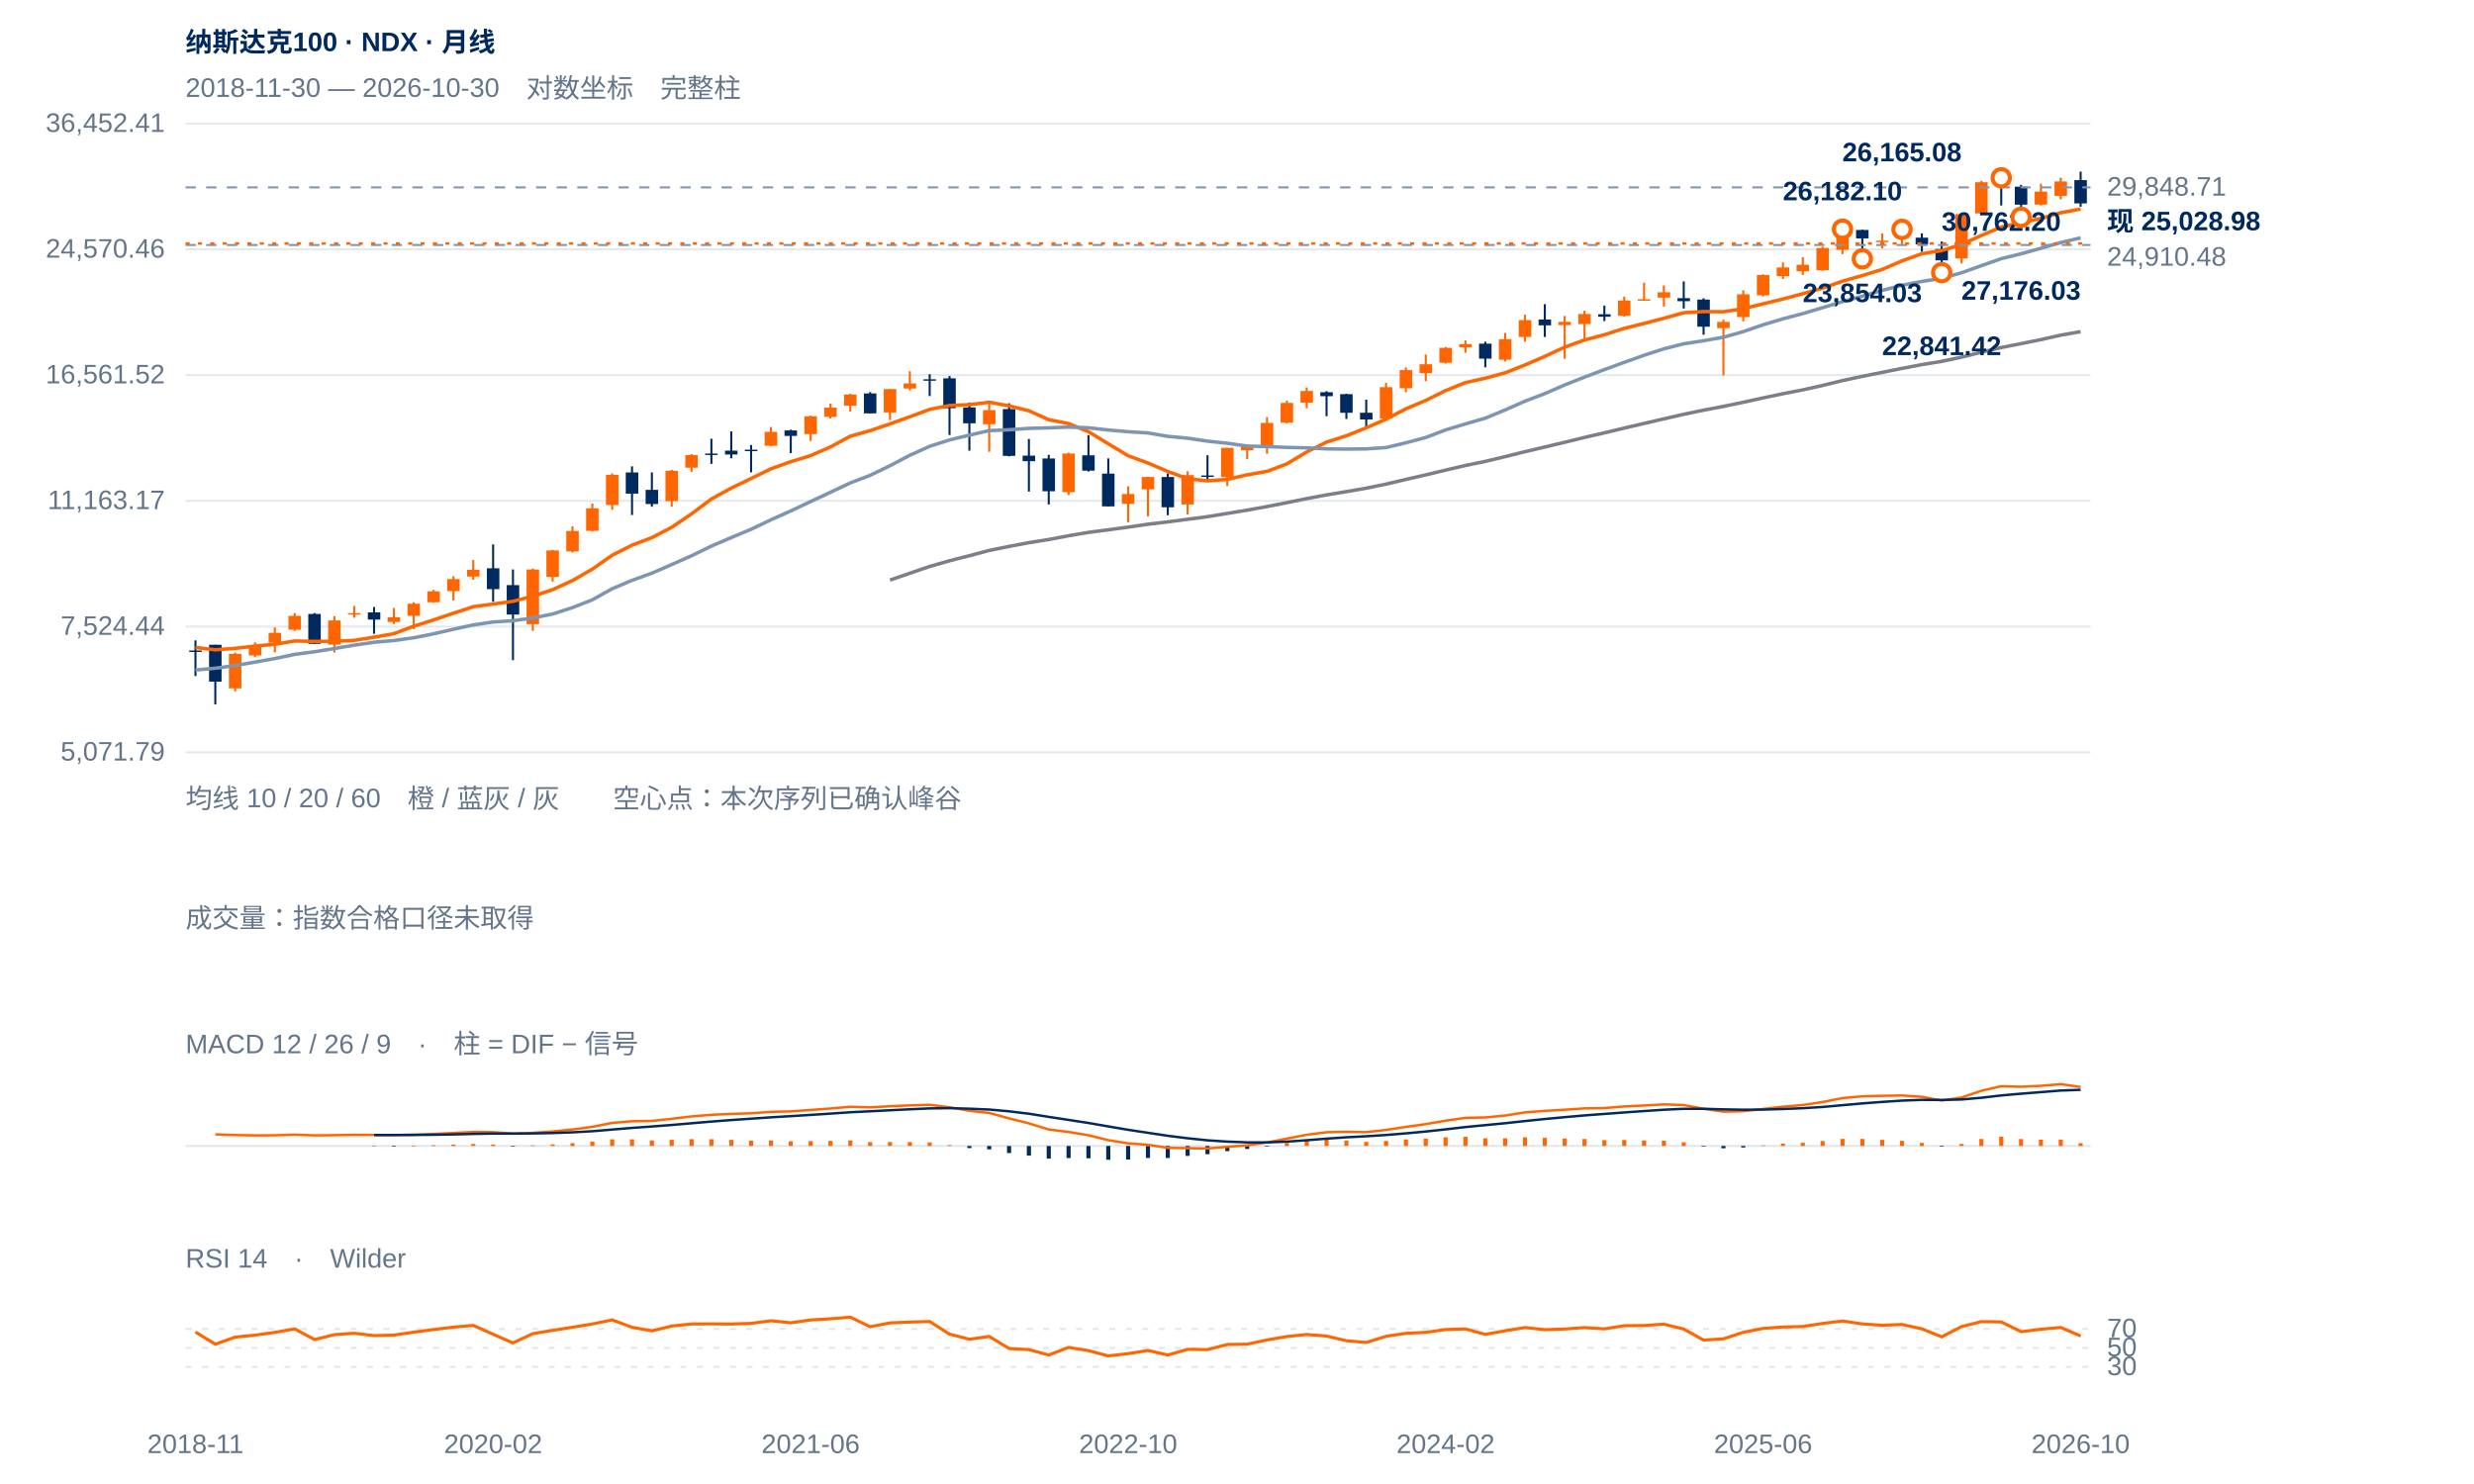
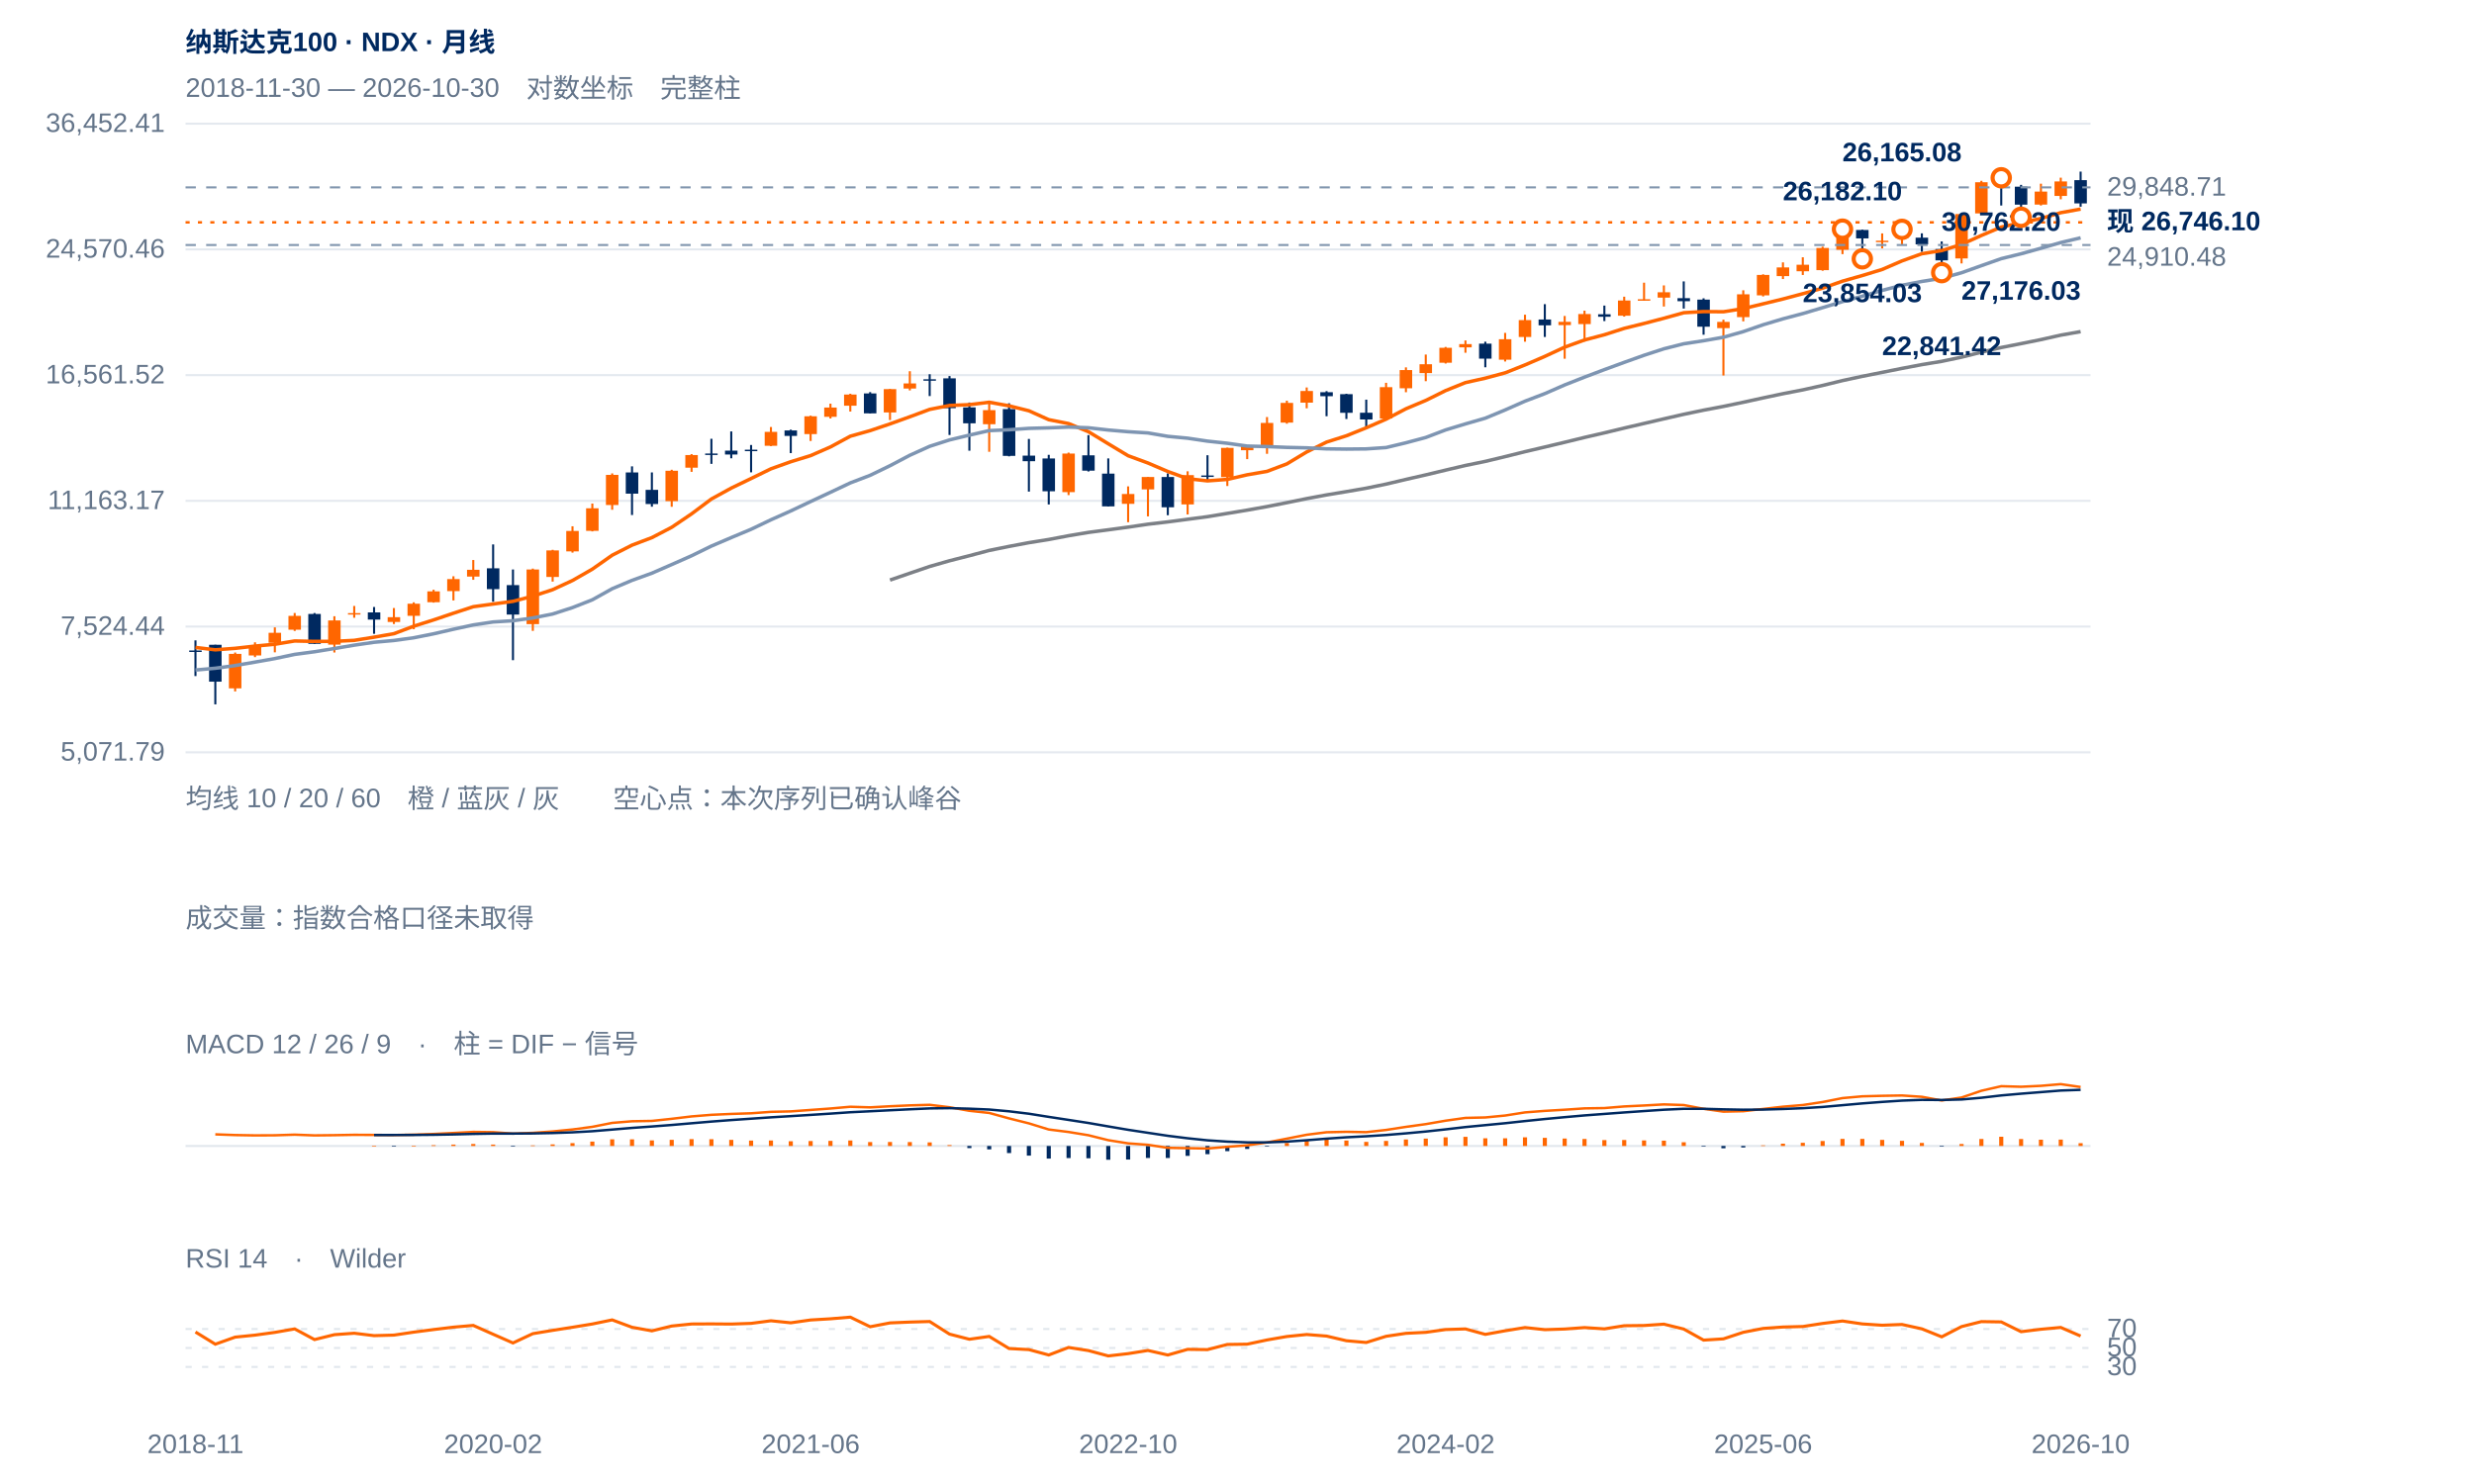
<svg xmlns="http://www.w3.org/2000/svg" viewBox="0 0 1200 720" role="img" aria-label="纳斯达克100 月线 真实价格与结构">
  <style>text{font:13px Microsoft YaHei,Arial,sans-serif;fill:#64758a}.b{font-weight:700;fill:#002960}</style>
  <rect width="100%" height="100%" fill="#fff" />
  <text x="90.00" y="25.00" text-anchor="start" class="b">纳斯达克100 · NDX · 月线</text>
  <text x="90.00" y="47.00" text-anchor="start">2018-11-30 — 2026-10-30　对数坐标　完整柱</text>
  <polyline points="90.00,365.00 1014.00,365.00" fill="none" stroke="#e4e9ef" stroke-width="1" />
  <text x="80.00" y="369.00" text-anchor="end">5,071.79</text>
  <polyline points="90.00,304.00 1014.00,304.00" fill="none" stroke="#e4e9ef" stroke-width="1" />
  <text x="80.00" y="308.00" text-anchor="end">7,524.44</text>
  <polyline points="90.00,243.00 1014.00,243.00" fill="none" stroke="#e4e9ef" stroke-width="1" />
  <text x="80.00" y="247.00" text-anchor="end">11,163.17</text>
  <polyline points="90.00,182.00 1014.00,182.00" fill="none" stroke="#e4e9ef" stroke-width="1" />
  <text x="80.00" y="186.00" text-anchor="end">16,561.52</text>
  <polyline points="90.00,121.00 1014.00,121.00" fill="none" stroke="#e4e9ef" stroke-width="1" />
  <text x="80.00" y="125.00" text-anchor="end">24,570.46</text>
  <polyline points="90.00,60.00 1014.00,60.00" fill="none" stroke="#e4e9ef" stroke-width="1" />
  <text x="80.00" y="64.00" text-anchor="end">36,452.41</text>
  <g>
    <path d="M94.81,310.69V328.01" stroke="#002960" />
    <rect x="91.78" y="315.60" width="6.06" height="0.71" fill="#002960" />
  </g>
  <g>
    <path d="M104.44,312.83V341.74" stroke="#002960" />
    <rect x="101.41" y="312.83" width="6.06" height="17.90" fill="#002960" />
  </g>
  <g>
    <path d="M114.06,316.59V335.46" stroke="#FF6600" />
    <rect x="111.03" y="317.24" width="6.06" height="16.73" fill="#FF6600" />
  </g>
  <g>
    <path d="M123.69,311.64V318.82" stroke="#FF6600" />
    <rect x="120.66" y="313.03" width="6.06" height="4.98" fill="#FF6600" />
  </g>
  <g>
    <path d="M133.31,304.39V316.49" stroke="#FF6600" />
    <rect x="130.28" y="307.02" width="6.06" height="4.83" fill="#FF6600" />
  </g>
  <g>
    <path d="M142.94,297.41V306.11" stroke="#FF6600" />
    <rect x="139.91" y="298.81" width="6.06" height="6.71" fill="#FF6600" />
  </g>
  <g>
    <path d="M152.56,297.43V312.41" stroke="#002960" />
    <rect x="149.53" y="297.88" width="6.06" height="14.49" fill="#002960" />
  </g>
  <g>
    <path d="M162.19,298.98V316.58" stroke="#FF6600" />
    <rect x="159.16" y="301.02" width="6.06" height="11.74" fill="#FF6600" />
  </g>
  <g>
    <path d="M171.81,294.00V299.72" stroke="#FF6600" />
    <rect x="168.78" y="297.47" width="6.06" height="0.70" fill="#FF6600" />
  </g>
  <g>
    <path d="M181.44,294.50V307.50" stroke="#002960" />
    <rect x="178.41" y="297.12" width="6.06" height="3.49" fill="#002960" />
  </g>
  <g>
    <path d="M191.06,295.00V302.76" stroke="#FF6600" />
    <rect x="188.03" y="299.44" width="6.06" height="2.32" fill="#FF6600" />
  </g>
  <g>
    <path d="M200.69,292.23V305.26" stroke="#FF6600" />
    <rect x="197.66" y="292.91" width="6.06" height="5.87" fill="#FF6600" />
  </g>
  <g>
    <path d="M210.31,286.14V292.38" stroke="#FF6600" />
    <rect x="207.28" y="286.91" width="6.06" height="5.27" fill="#FF6600" />
  </g>
  <g>
    <path d="M219.94,279.59V291.32" stroke="#FF6600" />
    <rect x="216.91" y="280.96" width="6.06" height="5.83" fill="#FF6600" />
  </g>
  <g>
    <path d="M229.56,271.70V281.30" stroke="#FF6600" />
    <rect x="226.53" y="276.45" width="6.06" height="3.29" fill="#FF6600" />
  </g>
  <g>
    <path d="M239.19,264.14V291.96" stroke="#002960" />
    <rect x="236.16" y="275.73" width="6.06" height="10.11" fill="#002960" />
  </g>
  <g>
    <path d="M248.81,276.30V320.30" stroke="#002960" />
    <rect x="245.78" y="283.88" width="6.06" height="14.29" fill="#002960" />
  </g>
  <g>
    <path d="M258.44,275.87V306.08" stroke="#FF6600" />
    <rect x="255.41" y="276.30" width="6.06" height="26.51" fill="#FF6600" />
  </g>
  <g>
    <path d="M268.06,266.76V282.17" stroke="#FF6600" />
    <rect x="265.03" y="267.05" width="6.06" height="12.88" fill="#FF6600" />
  </g>
  <g>
    <path d="M277.69,255.34V268.12" stroke="#FF6600" />
    <rect x="274.66" y="257.61" width="6.06" height="9.91" fill="#FF6600" />
  </g>
  <g>
    <path d="M287.31,244.31V257.82" stroke="#FF6600" />
    <rect x="284.28" y="246.61" width="6.06" height="10.95" fill="#FF6600" />
  </g>
  <g>
    <path d="M296.94,229.68V247.33" stroke="#FF6600" />
    <rect x="293.91" y="230.40" width="6.06" height="14.62" fill="#FF6600" />
  </g>
  <g>
    <path d="M306.56,226.26V249.87" stroke="#002960" />
    <rect x="303.53" y="229.22" width="6.06" height="10.29" fill="#002960" />
  </g>
  <g>
    <path d="M316.19,229.21V245.84" stroke="#002960" />
    <rect x="313.16" y="237.67" width="6.06" height="6.87" fill="#002960" />
  </g>
  <g>
    <path d="M325.81,227.92V245.88" stroke="#FF6600" />
    <rect x="322.78" y="228.40" width="6.06" height="14.75" fill="#FF6600" />
  </g>
  <g>
    <path d="M335.44,220.33V228.93" stroke="#FF6600" />
    <rect x="332.41" y="220.78" width="6.06" height="6.13" fill="#FF6600" />
  </g>
  <g>
    <path d="M345.06,212.88V225.05" stroke="#002960" />
    <rect x="342.03" y="220.04" width="6.06" height="0.70" fill="#002960" />
  </g>
  <g>
    <path d="M354.69,209.32V222.35" stroke="#002960" />
    <rect x="351.66" y="218.64" width="6.06" height="1.88" fill="#002960" />
  </g>
  <g>
    <path d="M364.31,215.90V229.16" stroke="#002960" />
    <rect x="361.28" y="218.19" width="6.06" height="0.70" fill="#002960" />
  </g>
  <g>
    <path d="M373.94,207.17V216.43" stroke="#FF6600" />
    <rect x="370.91" y="209.53" width="6.06" height="6.75" fill="#FF6600" />
  </g>
  <g>
    <path d="M383.56,208.48V219.83" stroke="#002960" />
    <rect x="380.53" y="208.84" width="6.06" height="2.65" fill="#002960" />
  </g>
  <g>
    <path d="M393.19,201.68V213.95" stroke="#FF6600" />
    <rect x="390.16" y="201.97" width="6.06" height="8.64" fill="#FF6600" />
  </g>
  <g>
    <path d="M402.81,195.85V203.04" stroke="#FF6600" />
    <rect x="399.78" y="197.73" width="6.06" height="4.50" fill="#FF6600" />
  </g>
  <g>
    <path d="M412.44,191.04V199.67" stroke="#FF6600" />
    <rect x="409.41" y="191.42" width="6.06" height="5.42" fill="#FF6600" />
  </g>
  <g>
    <path d="M422.06,190.25V200.60" stroke="#002960" />
    <rect x="419.03" y="190.88" width="6.06" height="9.67" fill="#002960" />
  </g>
  <g>
    <path d="M431.69,188.72V203.79" stroke="#FF6600" />
    <rect x="428.66" y="188.79" width="6.06" height="11.32" fill="#FF6600" />
  </g>
  <g>
    <path d="M441.31,180.11V189.42" stroke="#FF6600" />
    <rect x="438.28" y="186.03" width="6.06" height="2.48" fill="#FF6600" />
  </g>
  <g>
    <path d="M450.94,181.57V192.16" stroke="#002960" />
    <rect x="447.91" y="184.01" width="6.06" height="0.70" fill="#002960" />
  </g>
  <g>
    <path d="M460.56,182.45V211.05" stroke="#002960" />
    <rect x="457.53" y="183.56" width="6.06" height="14.48" fill="#002960" />
  </g>
  <g>
    <path d="M470.19,195.30V218.67" stroke="#002960" />
    <rect x="467.16" y="197.66" width="6.06" height="7.72" fill="#002960" />
  </g>
  <g>
    <path d="M479.81,194.60V219.20" stroke="#FF6600" />
    <rect x="476.78" y="198.99" width="6.06" height="6.83" fill="#FF6600" />
  </g>
  <g>
    <path d="M489.44,195.65V221.41" stroke="#002960" />
    <rect x="486.41" y="198.48" width="6.06" height="22.70" fill="#002960" />
  </g>
  <g>
    <path d="M499.06,212.96V238.51" stroke="#002960" />
    <rect x="496.03" y="221.06" width="6.06" height="2.70" fill="#002960" />
  </g>
  <g>
    <path d="M508.69,220.67V244.75" stroke="#002960" />
    <rect x="505.66" y="222.44" width="6.06" height="15.91" fill="#002960" />
  </g>
  <g>
    <path d="M518.31,219.60V240.21" stroke="#FF6600" />
    <rect x="515.28" y="220.06" width="6.06" height="18.71" fill="#FF6600" />
  </g>
  <g>
    <path d="M527.94,211.10V228.75" stroke="#002960" />
    <rect x="524.91" y="220.91" width="6.06" height="7.44" fill="#002960" />
  </g>
  <g>
    <path d="M537.56,222.41V245.74" stroke="#002960" />
    <rect x="534.53" y="229.79" width="6.06" height="15.89" fill="#002960" />
  </g>
  <g>
    <path d="M547.19,235.98V253.35" stroke="#FF6600" />
    <rect x="544.16" y="239.68" width="6.06" height="4.77" fill="#FF6600" />
  </g>
  <g>
    <path d="M556.81,231.42V250.53" stroke="#FF6600" />
    <rect x="553.78" y="231.43" width="6.06" height="6.01" fill="#FF6600" />
  </g>
  <g>
    <path d="M566.44,229.69V249.97" stroke="#002960" />
    <rect x="563.41" y="231.43" width="6.06" height="14.69" fill="#002960" />
  </g>
  <g>
    <path d="M576.06,228.66V249.60" stroke="#FF6600" />
    <rect x="573.03" y="230.51" width="6.06" height="14.22" fill="#FF6600" />
  </g>
  <g>
    <path d="M585.69,220.87V233.10" stroke="#002960" />
    <rect x="582.66" y="230.69" width="6.06" height="0.70" fill="#002960" />
  </g>
  <g>
    <path d="M595.31,217.21V235.80" stroke="#FF6600" />
    <rect x="592.28" y="217.30" width="6.06" height="14.18" fill="#FF6600" />
  </g>
  <g>
    <path d="M604.94,216.53V222.76" stroke="#FF6600" />
    <rect x="601.91" y="216.54" width="6.06" height="1.90" fill="#FF6600" />
  </g>
  <g>
    <path d="M614.56,202.34V220.18" stroke="#FF6600" />
    <rect x="611.53" y="205.20" width="6.06" height="11.54" fill="#FF6600" />
  </g>
  <g>
    <path d="M624.19,194.41V205.57" stroke="#FF6600" />
    <rect x="621.16" y="195.48" width="6.06" height="9.56" fill="#FF6600" />
  </g>
  <g>
    <path d="M633.81,187.99V198.09" stroke="#FF6600" />
    <rect x="630.78" y="189.70" width="6.06" height="5.66" fill="#FF6600" />
  </g>
  <g>
    <path d="M643.44,189.78V201.94" stroke="#002960" />
    <rect x="640.41" y="190.29" width="6.06" height="1.94" fill="#002960" />
  </g>
  <g>
    <path d="M653.06,191.06V203.28" stroke="#002960" />
    <rect x="650.03" y="191.24" width="6.06" height="9.04" fill="#002960" />
  </g>
  <g>
    <path d="M662.69,193.91V207.34" stroke="#002960" />
    <rect x="659.66" y="200.25" width="6.06" height="3.27" fill="#002960" />
  </g>
  <g>
    <path d="M672.31,185.73V203.18" stroke="#FF6600" />
    <rect x="669.28" y="187.84" width="6.06" height="15.21" fill="#FF6600" />
  </g>
  <g>
    <path d="M681.94,178.24V190.30" stroke="#FF6600" />
    <rect x="678.91" y="179.55" width="6.06" height="8.83" fill="#FF6600" />
  </g>
  <g>
    <path d="M691.56,172.02V184.94" stroke="#FF6600" />
    <rect x="688.53" y="176.72" width="6.06" height="4.30" fill="#FF6600" />
  </g>
  <g>
    <path d="M701.19,168.33V176.37" stroke="#FF6600" />
    <rect x="698.16" y="168.74" width="6.06" height="7.25" fill="#FF6600" />
  </g>
  <g>
    <path d="M710.81,165.18V171.15" stroke="#FF6600" />
    <rect x="707.78" y="166.95" width="6.06" height="1.58" fill="#FF6600" />
  </g>
  <g>
    <path d="M720.44,165.79V178.20" stroke="#002960" />
    <rect x="717.41" y="166.73" width="6.06" height="7.28" fill="#002960" />
  </g>
  <g>
    <path d="M730.06,161.51V175.39" stroke="#FF6600" />
    <rect x="727.03" y="164.58" width="6.06" height="9.94" fill="#FF6600" />
  </g>
  <g>
    <path d="M739.69,152.69V165.78" stroke="#FF6600" />
    <rect x="736.66" y="155.30" width="6.06" height="8.20" fill="#FF6600" />
  </g>
  <g>
    <path d="M749.31,147.57V163.49" stroke="#002960" />
    <rect x="746.28" y="155.01" width="6.06" height="2.83" fill="#002960" />
  </g>
  <g>
    <path d="M758.94,153.30V174.05" stroke="#FF6600" />
    <rect x="755.91" y="156.15" width="6.06" height="1.58" fill="#FF6600" />
  </g>
  <g>
    <path d="M768.56,150.73V165.71" stroke="#FF6600" />
    <rect x="765.53" y="152.36" width="6.06" height="4.88" fill="#FF6600" />
  </g>
  <g>
    <path d="M778.19,148.26V155.78" stroke="#002960" />
    <rect x="775.16" y="152.47" width="6.06" height="1.21" fill="#002960" />
  </g>
  <g>
    <path d="M787.81,143.95V153.61" stroke="#FF6600" />
    <rect x="784.78" y="145.80" width="6.06" height="7.37" fill="#FF6600" />
  </g>
  <g>
    <path d="M797.44,137.15V145.92" stroke="#FF6600" />
    <rect x="794.41" y="145.19" width="6.06" height="0.70" fill="#FF6600" />
  </g>
  <g>
    <path d="M807.06,138.47V148.72" stroke="#FF6600" />
    <rect x="804.03" y="141.80" width="6.06" height="2.60" fill="#FF6600" />
  </g>
  <g>
    <path d="M816.69,136.53V149.71" stroke="#002960" />
    <rect x="813.66" y="144.66" width="6.06" height="1.48" fill="#002960" />
  </g>
  <g>
    <path d="M826.31,144.74V162.40" stroke="#002960" />
    <rect x="823.28" y="145.36" width="6.06" height="13.15" fill="#002960" />
  </g>
  <g>
    <path d="M835.94,155.11V182.18" stroke="#FF6600" />
    <rect x="832.91" y="156.18" width="6.06" height="3.02" fill="#FF6600" />
  </g>
  <g>
    <path d="M845.56,140.84V155.91" stroke="#FF6600" />
    <rect x="842.53" y="142.79" width="6.06" height="11.07" fill="#FF6600" />
  </g>
  <g>
    <path d="M855.19,133.10V143.82" stroke="#FF6600" />
    <rect x="852.16" y="133.39" width="6.06" height="9.91" fill="#FF6600" />
  </g>
  <g>
    <path d="M864.81,127.30V135.38" stroke="#FF6600" />
    <rect x="861.78" y="129.75" width="6.06" height="4.21" fill="#FF6600" />
  </g>
  <g>
    <path d="M874.44,124.83V133.42" stroke="#FF6600" />
    <rect x="871.41" y="128.45" width="6.06" height="3.16" fill="#FF6600" />
  </g>
  <g>
    <path d="M884.06,119.68V131.36" stroke="#FF6600" />
    <rect x="881.03" y="120.31" width="6.06" height="10.76" fill="#FF6600" />
  </g>
  <g>
    <path d="M893.69,111.18V123.30" stroke="#FF6600" />
    <rect x="890.66" y="113.10" width="6.06" height="8.10" fill="#FF6600" />
  </g>
  <g>
    <path d="M903.31,111.47V125.58" stroke="#002960" />
    <rect x="900.28" y="111.58" width="6.06" height="4.08" fill="#002960" />
  </g>
  <g>
    <path d="M912.94,113.24V120.52" stroke="#FF6600" />
    <rect x="909.91" y="116.78" width="6.06" height="0.70" fill="#FF6600" />
  </g>
  <g>
    <path d="M922.56,111.28V118.60" stroke="#FF6600" />
    <rect x="919.53" y="114.94" width="6.06" height="0.70" fill="#FF6600" />
  </g>
  <g>
    <path d="M932.19,113.21V122.16" stroke="#002960" />
    <rect x="929.16" y="115.31" width="6.06" height="3.26" fill="#002960" />
  </g>
  <g>
    <path d="M941.81,117.15V132.28" stroke="#002960" />
    <rect x="938.78" y="120.82" width="6.06" height="5.50" fill="#002960" />
  </g>
  <g>
    <path d="M951.44,103.65V127.81" stroke="#FF6600" />
    <rect x="948.41" y="103.85" width="6.06" height="21.54" fill="#FF6600" />
  </g>
  <g>
    <path d="M961.06,87.72V103.57" stroke="#FF6600" />
    <rect x="958.03" y="88.42" width="6.06" height="15.12" fill="#FF6600" />
  </g>
  <g>
    <path d="M970.69,86.25V99.71" stroke="#002960" />
    <rect x="967.66" y="88.61" width="6.06" height="0.70" fill="#002960" />
  </g>
  <g>
    <path d="M980.31,89.69V105.41" stroke="#002960" />
    <rect x="977.28" y="90.57" width="6.06" height="8.72" fill="#002960" />
  </g>
  <g>
    <path d="M989.94,89.12V99.71" stroke="#FF6600" />
    <rect x="986.91" y="92.95" width="6.06" height="6.31" fill="#FF6600" />
  </g>
  <g>
    <path d="M999.56,86.20V96.69" stroke="#FF6600" />
    <rect x="996.53" y="88.03" width="6.06" height="7.03" fill="#FF6600" />
  </g>
  <g>
    <path d="M1009.19,83.26V100.28" stroke="#002960" />
    <rect x="1006.16" y="87.40" width="6.06" height="11.28" fill="#002960" />
  </g>
  <polyline points="94.81,314.12 104.44,315.27 114.06,314.55 123.69,313.47 133.31,312.58 142.94,310.98 152.56,311.20 162.19,311.17 171.81,310.69 181.44,309.14 191.06,307.45 200.69,303.81 210.31,300.77 219.94,297.51 229.56,294.36 239.19,293.06 248.81,291.75 258.44,289.25 268.06,286.09 277.69,281.64 287.31,276.13 296.94,269.37 306.56,264.49 316.19,260.84 325.81,255.83 335.44,249.31 345.06,242.10 354.69,236.81 364.31,232.17 373.94,227.46 383.56,224.02 393.19,221.05 402.81,216.85 412.44,211.64 422.06,208.93 431.69,205.67 441.31,202.21 450.94,198.63 460.56,196.73 470.19,196.34 479.81,195.16 489.44,196.90 499.06,199.30 508.69,203.62 518.31,205.51 527.94,209.45 537.56,215.31 547.19,221.11 556.81,224.64 566.44,228.75 576.06,232.25 585.69,233.30 595.31,232.60 604.94,230.36 614.56,228.70 624.19,225.07 633.81,219.28 643.44,214.49 653.06,211.43 662.69,207.56 672.31,203.38 681.94,198.33 691.56,194.28 701.19,189.50 710.81,185.63 720.44,183.48 730.06,180.89 739.69,177.06 749.31,172.91 758.94,168.43 768.56,164.95 778.19,162.41 787.81,159.32 797.44,156.94 807.06,154.41 816.69,151.74 826.31,151.17 835.94,151.26 845.56,149.75 855.19,147.41 864.81,145.07 874.44,142.50 884.06,139.81 893.69,136.41 903.31,133.68 912.94,130.73 922.56,126.58 932.19,123.10 941.81,121.58 951.44,118.59 961.06,114.24 970.69,110.17 980.31,108.07 989.94,106.00 999.56,103.19 1009.19,101.44" fill="none" stroke="#FF6600" stroke-width="1.7" />
  <polyline points="94.81,325.08 104.44,324.21 114.06,322.90 123.69,321.23 133.31,319.52 142.94,317.49 152.56,316.21 162.19,314.64 171.81,313.01 181.44,311.61 191.06,310.75 200.69,309.43 210.31,307.51 219.94,305.29 229.56,303.20 239.19,301.76 248.81,301.17 258.44,299.82 268.06,297.90 277.69,294.78 287.31,291.00 296.94,285.63 306.56,281.57 316.19,278.09 325.81,273.90 335.44,269.64 345.06,264.94 354.69,260.82 364.31,256.79 373.94,252.19 383.56,247.89 393.19,243.33 402.81,238.84 412.44,234.29 422.06,230.61 431.69,225.95 441.31,220.88 450.94,216.54 460.56,213.44 470.19,211.12 479.81,208.92 489.44,208.51 499.06,207.83 508.69,207.58 518.31,207.21 527.94,207.55 537.56,208.63 547.19,209.46 556.81,210.05 566.44,211.70 576.06,212.60 585.69,214.03 595.31,215.06 604.94,216.42 614.56,216.67 624.19,217.06 633.81,217.28 643.44,217.77 653.06,217.89 662.69,217.79 672.31,217.14 681.94,214.83 691.56,212.26 701.19,208.59 710.81,205.67 720.44,202.89 730.06,198.89 739.69,194.64 749.31,190.97 758.94,186.76 768.56,182.97 778.19,179.33 787.81,175.81 797.44,172.37 807.06,169.23 816.69,166.80 826.31,165.32 835.94,163.62 845.56,160.90 855.19,157.56 864.81,154.69 874.44,152.14 884.06,149.26 893.69,146.34 903.31,143.70 912.94,140.88 922.56,138.39 932.19,136.54 941.81,135.02 951.44,132.33 961.06,128.89 970.69,125.49 980.31,123.13 989.94,120.46 999.56,117.68 1009.19,115.39" fill="none" stroke="#7e95b2" stroke-width="1.7" />
  <polyline points="431.69,281.43 441.31,278.12 450.94,274.83 460.56,272.07 470.19,269.61 479.81,267.05 489.44,265.10 499.06,263.29 508.69,261.75 518.31,259.92 527.94,258.31 537.56,257.05 547.19,255.75 556.81,254.33 566.44,253.21 576.06,251.94 585.69,250.68 595.31,249.09 604.94,247.50 614.56,245.78 624.19,243.88 633.81,241.91 643.44,240.12 653.06,238.52 662.69,236.86 672.31,234.88 681.94,232.60 691.56,230.40 701.19,228.09 710.81,225.83 720.44,223.85 730.06,221.54 739.69,219.14 749.31,216.88 758.94,214.58 768.56,212.23 778.19,210.01 787.81,207.69 797.44,205.45 807.06,203.21 816.69,201.01 826.31,199.00 835.94,197.18 845.56,195.17 855.19,193.06 864.81,191.02 874.44,189.16 884.06,187.01 893.69,184.65 903.31,182.58 912.94,180.66 922.56,178.73 932.19,176.90 941.81,175.31 951.44,173.29 961.06,170.87 970.69,168.61 980.31,166.72 989.94,164.77 999.56,162.60 1009.19,160.89" fill="none" stroke="#7c8086" stroke-width="1.7" />
  <polyline points="90.00,118.87 1014.00,118.87" fill="none" stroke="#8196ae" stroke-width="1" stroke-dasharray="5 5" />
  <text x="1022.00" y="128.91" text-anchor="start">24,910.48</text>
  <polyline points="90.00,90.91 1014.00,90.91" fill="none" stroke="#8196ae" stroke-width="1" stroke-dasharray="5 5" />
  <text x="1022.00" y="94.91" text-anchor="start">29,848.71</text>
-   <polyline points="90.00,118.14 1014.00,118.14" fill="none" stroke="#FF6600" stroke-width="1.2" stroke-dasharray="2 4" />
-   <text x="1022.00" y="111.91" text-anchor="start" class="b">现 25,028.98</text>
+   <polyline points="90.00,107.88 1014.00,107.88" fill="none" stroke="#FF6600" stroke-width="1.2" stroke-dasharray="2 4" />
+   <text x="1022.00" y="111.91" text-anchor="start" class="b">现 26,746.10</text>
  <text x="90.00" y="392.00" text-anchor="start">均线 10 / 20 / 60　橙 / 蓝灰 / 灰　　空心点：本次序列已确认峰谷</text>
  <text x="90.00" y="450.00" text-anchor="start">成交量：指数合格口径未取得</text>
  <text x="90.00" y="511.00" text-anchor="start">MACD 12 / 26 / 9　·　柱 = DIF − 信号</text>
  <polyline points="90.00,556.00 1014.00,556.00" fill="none" stroke="#e1e7ed" stroke-width="1" />
  <rect x="180.44" y="555.96" width="2" height="0.30" fill="#FF6600" />
  <rect x="190.06" y="556.00" width="2" height="0.30" fill="#002960" />
  <rect x="199.69" y="555.87" width="2" height="0.30" fill="#FF6600" />
  <rect x="209.31" y="555.62" width="2" height="0.38" fill="#FF6600" />
  <rect x="218.94" y="555.32" width="2" height="0.68" fill="#FF6600" />
  <rect x="228.56" y="555.04" width="2" height="0.96" fill="#FF6600" />
  <rect x="238.19" y="555.32" width="2" height="0.68" fill="#FF6600" />
  <rect x="247.81" y="556.00" width="2" height="0.30" fill="#002960" />
  <rect x="257.44" y="555.72" width="2" height="0.30" fill="#FF6600" />
  <rect x="267.06" y="555.23" width="2" height="0.77" fill="#FF6600" />
  <rect x="276.69" y="554.62" width="2" height="1.38" fill="#FF6600" />
  <rect x="286.31" y="553.87" width="2" height="2.13" fill="#FF6600" />
  <rect x="295.94" y="552.77" width="2" height="3.23" fill="#FF6600" />
  <rect x="305.56" y="552.78" width="2" height="3.22" fill="#FF6600" />
  <rect x="315.19" y="553.29" width="2" height="2.71" fill="#FF6600" />
  <rect x="324.81" y="553.02" width="2" height="2.98" fill="#FF6600" />
  <rect x="334.44" y="552.68" width="2" height="3.32" fill="#FF6600" />
  <rect x="344.06" y="552.72" width="2" height="3.28" fill="#FF6600" />
  <rect x="353.69" y="553.04" width="2" height="2.96" fill="#FF6600" />
  <rect x="363.31" y="553.38" width="2" height="2.62" fill="#FF6600" />
  <rect x="372.94" y="553.34" width="2" height="2.66" fill="#FF6600" />
  <rect x="382.56" y="553.70" width="2" height="2.30" fill="#FF6600" />
  <rect x="392.19" y="553.60" width="2" height="2.40" fill="#FF6600" />
  <rect x="401.81" y="553.52" width="2" height="2.48" fill="#FF6600" />
  <rect x="411.44" y="553.33" width="2" height="2.67" fill="#FF6600" />
  <rect x="421.06" y="554.10" width="2" height="1.90" fill="#FF6600" />
  <rect x="430.69" y="554.06" width="2" height="1.94" fill="#FF6600" />
  <rect x="440.31" y="554.10" width="2" height="1.90" fill="#FF6600" />
  <rect x="449.94" y="554.26" width="2" height="1.74" fill="#FF6600" />
  <rect x="459.56" y="555.56" width="2" height="0.44" fill="#FF6600" />
  <rect x="469.19" y="556.00" width="2" height="1.02" fill="#002960" />
  <rect x="478.81" y="556.00" width="2" height="1.65" fill="#002960" />
  <rect x="488.44" y="556.00" width="2" height="3.44" fill="#002960" />
  <rect x="498.06" y="556.00" width="2" height="4.68" fill="#002960" />
  <rect x="507.69" y="556.00" width="2" height="6.12" fill="#002960" />
  <rect x="517.31" y="556.00" width="2" height="5.86" fill="#002960" />
  <rect x="526.94" y="556.00" width="2" height="5.96" fill="#002960" />
  <rect x="536.56" y="556.00" width="2" height="6.68" fill="#002960" />
  <rect x="546.19" y="556.00" width="2" height="6.58" fill="#002960" />
  <rect x="555.81" y="556.00" width="2" height="5.82" fill="#002960" />
  <rect x="565.44" y="556.00" width="2" height="5.83" fill="#002960" />
  <rect x="575.06" y="556.00" width="2" height="4.80" fill="#002960" />
  <rect x="584.69" y="556.00" width="2" height="3.98" fill="#002960" />
  <rect x="594.31" y="556.00" width="2" height="2.51" fill="#002960" />
  <rect x="603.94" y="556.00" width="2" height="1.44" fill="#002960" />
  <rect x="613.56" y="556.00" width="2" height="0.30" fill="#002960" />
  <rect x="623.19" y="554.55" width="2" height="1.45" fill="#FF6600" />
  <rect x="632.81" y="553.32" width="2" height="2.68" fill="#FF6600" />
  <rect x="642.44" y="552.89" width="2" height="3.11" fill="#FF6600" />
  <rect x="652.06" y="553.35" width="2" height="2.65" fill="#FF6600" />
  <rect x="661.69" y="554.01" width="2" height="1.99" fill="#FF6600" />
  <rect x="671.31" y="553.55" width="2" height="2.45" fill="#FF6600" />
  <rect x="680.94" y="552.84" width="2" height="3.16" fill="#FF6600" />
  <rect x="690.56" y="552.42" width="2" height="3.58" fill="#FF6600" />
  <rect x="700.19" y="551.79" width="2" height="4.21" fill="#FF6600" />
  <rect x="709.81" y="551.56" width="2" height="4.44" fill="#FF6600" />
  <rect x="719.44" y="552.27" width="2" height="3.73" fill="#FF6600" />
  <rect x="729.06" y="552.27" width="2" height="3.73" fill="#FF6600" />
  <rect x="738.69" y="551.80" width="2" height="4.20" fill="#FF6600" />
  <rect x="748.31" y="552.05" width="2" height="3.95" fill="#FF6600" />
  <rect x="757.94" y="552.39" width="2" height="3.61" fill="#FF6600" />
  <rect x="767.56" y="552.60" width="2" height="3.40" fill="#FF6600" />
  <rect x="777.19" y="553.15" width="2" height="2.85" fill="#FF6600" />
  <rect x="786.81" y="553.10" width="2" height="2.90" fill="#FF6600" />
  <rect x="796.44" y="553.31" width="2" height="2.69" fill="#FF6600" />
  <rect x="806.06" y="553.42" width="2" height="2.58" fill="#FF6600" />
  <rect x="815.69" y="554.19" width="2" height="1.81" fill="#FF6600" />
  <rect x="825.31" y="556.00" width="2" height="0.30" fill="#002960" />
  <rect x="834.94" y="556.00" width="2" height="1.11" fill="#002960" />
  <rect x="844.56" y="556.00" width="2" height="0.72" fill="#002960" />
  <rect x="854.19" y="555.70" width="2" height="0.30" fill="#FF6600" />
  <rect x="863.81" y="554.88" width="2" height="1.12" fill="#FF6600" />
  <rect x="873.44" y="554.46" width="2" height="1.54" fill="#FF6600" />
  <rect x="883.06" y="553.59" width="2" height="2.41" fill="#FF6600" />
  <rect x="892.69" y="552.56" width="2" height="3.44" fill="#FF6600" />
  <rect x="902.31" y="552.56" width="2" height="3.44" fill="#FF6600" />
  <rect x="911.94" y="553.05" width="2" height="2.95" fill="#FF6600" />
  <rect x="921.56" y="553.50" width="2" height="2.50" fill="#FF6600" />
  <rect x="931.19" y="554.52" width="2" height="1.48" fill="#FF6600" />
  <rect x="940.81" y="556.00" width="2" height="0.30" fill="#002960" />
  <rect x="950.44" y="555.04" width="2" height="0.96" fill="#FF6600" />
  <rect x="960.06" y="552.61" width="2" height="3.39" fill="#FF6600" />
  <rect x="969.69" y="551.52" width="2" height="4.48" fill="#FF6600" />
  <rect x="979.31" y="552.63" width="2" height="3.37" fill="#FF6600" />
  <rect x="988.94" y="552.95" width="2" height="3.05" fill="#FF6600" />
  <rect x="998.56" y="552.90" width="2" height="3.10" fill="#FF6600" />
  <rect x="1008.19" y="554.64" width="2" height="1.36" fill="#FF6600" />
  <polyline points="104.44,550.36 114.06,550.70 123.69,550.87 133.31,550.82 142.94,550.51 152.56,550.87 162.19,550.76 171.81,550.59 181.44,550.64 191.06,550.70 200.69,550.52 210.31,550.18 219.94,549.70 229.56,549.18 239.19,549.30 248.81,550.01 258.44,549.64 268.06,548.95 277.69,548.00 287.31,546.71 296.94,544.80 306.56,544.01 316.19,543.84 325.81,542.82 335.44,541.66 345.06,540.88 354.69,540.45 364.31,540.14 373.94,539.44 383.56,539.22 393.19,538.52 402.81,537.82 412.44,536.97 422.06,537.26 431.69,536.73 441.31,536.30 450.94,536.03 460.56,537.21 470.19,538.93 479.81,539.97 489.44,542.62 499.06,545.03 508.69,548.00 518.31,549.21 527.94,550.79 537.56,553.19 547.19,554.73 556.81,555.43 566.44,556.90 576.06,557.07 585.69,557.23 595.31,556.40 604.94,555.69 614.56,554.29 624.19,552.44 633.81,550.55 643.44,549.34 653.06,549.13 662.69,549.30 672.31,548.22 681.94,546.73 691.56,545.40 701.19,543.73 710.81,542.38 720.44,542.16 730.06,541.23 739.69,539.71 749.31,538.97 758.94,538.41 768.56,537.76 778.19,537.61 787.81,536.82 797.44,536.36 807.06,535.83 816.69,536.14 826.31,537.96 835.94,539.34 845.56,539.13 855.19,538.04 864.81,536.94 874.44,536.13 884.06,534.67 893.69,532.77 903.31,531.91 912.94,531.66 922.56,531.50 932.19,532.14 941.81,533.93 951.44,532.49 961.06,529.21 970.69,527.00 980.31,527.27 989.94,526.82 999.56,526.00 1009.19,527.40" fill="none" stroke="#FF6600" stroke-width="1.2" />
  <polyline points="181.44,550.68 191.06,550.68 200.69,550.65 210.31,550.56 219.94,550.39 229.56,550.15 239.19,549.98 248.81,549.98 258.44,549.91 268.06,549.72 277.69,549.38 287.31,548.84 296.94,548.04 306.56,547.23 316.19,546.55 325.81,545.81 335.44,544.98 345.06,544.16 354.69,543.42 364.31,542.76 373.94,542.10 383.56,541.52 393.19,540.92 402.81,540.30 412.44,539.63 422.06,539.16 431.69,538.67 441.31,538.20 450.94,537.77 460.56,537.65 470.19,537.91 479.81,538.32 489.44,539.18 499.06,540.35 508.69,541.88 518.31,543.35 527.94,544.84 537.56,546.51 547.19,548.15 556.81,549.61 566.44,551.06 576.06,552.26 585.69,553.26 595.31,553.89 604.94,554.25 614.56,554.26 624.19,553.89 633.81,553.22 643.44,552.45 653.06,551.78 662.69,551.29 672.31,550.67 681.94,549.88 691.56,548.99 701.19,547.94 710.81,546.82 720.44,545.89 730.06,544.96 739.69,543.91 749.31,542.92 758.94,542.02 768.56,541.17 778.19,540.45 787.81,539.73 797.44,539.06 807.06,538.41 816.69,537.96 826.31,537.96 835.94,538.23 845.56,538.41 855.19,538.34 864.81,538.06 874.44,537.67 884.06,537.07 893.69,536.21 903.31,535.35 912.94,534.62 922.56,533.99 932.19,533.62 941.81,533.68 951.44,533.44 961.06,532.60 970.69,531.48 980.31,530.63 989.94,529.87 999.56,529.10 1009.19,528.76" fill="none" stroke="#002960" stroke-width="1.2" />
  <text x="90.00" y="615.00" text-anchor="start">RSI 14　·　Wilder</text>
  <polyline points="90.00,663.20 1014.00,663.20" fill="none" stroke="#e1e7ed" stroke-width="1" stroke-dasharray="3 5" />
  <text x="1022.00" y="667.20" text-anchor="start">30</text>
  <polyline points="90.00,654.00 1014.00,654.00" fill="none" stroke="#e1e7ed" stroke-width="1" stroke-dasharray="3 5" />
  <text x="1022.00" y="658.00" text-anchor="start">50</text>
  <polyline points="90.00,644.80 1014.00,644.80" fill="none" stroke="#e1e7ed" stroke-width="1" stroke-dasharray="3 5" />
  <text x="1022.00" y="648.80" text-anchor="start">70</text>
  <polyline points="94.81,646.25 104.44,652.17 114.06,648.74 123.69,647.77 133.31,646.44 142.94,644.75 152.56,649.93 162.19,647.55 171.81,646.85 181.44,648.02 191.06,647.76 200.69,646.32 210.31,645.07 219.94,643.90 229.56,643.06 239.19,647.34 248.81,651.57 258.44,647.06 268.06,645.46 277.69,643.95 287.31,642.37 296.94,640.38 306.56,643.96 316.19,645.70 325.81,643.36 335.44,642.37 345.06,642.32 354.69,642.40 364.31,642.07 373.94,640.81 383.56,641.79 393.19,640.42 402.81,639.85 412.44,639.05 422.06,643.70 431.69,641.84 441.31,641.44 450.94,641.17 460.56,647.28 470.19,649.77 479.81,648.40 489.44,654.27 499.06,654.80 508.69,657.41 518.31,653.75 527.94,655.27 537.56,657.86 547.19,656.75 556.81,655.21 566.44,657.42 576.06,654.67 585.69,654.80 595.31,652.30 604.94,652.16 614.56,650.11 624.19,648.44 633.81,647.47 643.44,648.23 653.06,650.49 662.69,651.34 672.31,648.34 681.94,646.90 691.56,646.42 701.19,645.06 710.81,644.76 720.44,647.41 730.06,645.66 739.69,644.09 749.31,645.12 758.94,644.81 768.56,644.11 778.19,644.73 787.81,643.21 797.44,643.10 807.06,642.45 816.69,644.82 826.31,650.19 835.94,649.58 845.56,646.40 855.19,644.52 864.81,643.84 874.44,643.59 884.06,642.10 893.69,640.92 903.31,642.34 912.94,642.97 922.56,642.60 932.19,644.72 941.81,648.60 951.44,643.63 961.06,641.21 970.69,641.36 980.31,646.10 989.94,644.92 999.56,644.04 1009.19,648.21" fill="none" stroke="#FF6600" stroke-width="1.5" />
  <text x="94.81" y="705.00" text-anchor="middle">2018-11</text>
  <text x="239.19" y="705.00" text-anchor="middle">2020-02</text>
  <text x="393.19" y="705.00" text-anchor="middle">2021-06</text>
  <text x="547.19" y="705.00" text-anchor="middle">2022-10</text>
  <text x="701.19" y="705.00" text-anchor="middle">2024-02</text>
  <text x="855.19" y="705.00" text-anchor="middle">2025-06</text>
  <text x="1009.19" y="705.00" text-anchor="middle">2026-10</text>
  <circle cx="893.69" cy="111.18" r="4.2" fill="white" stroke="#FF6600" stroke-width="2" />
  <text x="893.69" y="97.18" text-anchor="middle" class="b">26,182.10</text>
  <circle cx="903.31" cy="125.58" r="4.2" fill="white" stroke="#FF6600" stroke-width="2" />
  <text x="903.31" y="146.58" text-anchor="middle" class="b">23,854.03</text>
  <circle cx="922.56" cy="111.28" r="4.2" fill="white" stroke="#FF6600" stroke-width="2" />
  <text x="922.56" y="78.28" text-anchor="middle" class="b">26,165.08</text>
  <circle cx="941.81" cy="132.28" r="4.2" fill="white" stroke="#FF6600" stroke-width="2" />
  <text x="941.81" y="172.28" text-anchor="middle" class="b">22,841.42</text>
  <circle cx="970.69" cy="86.25" r="4.2" fill="white" stroke="#FF6600" stroke-width="2" />
  <text x="970.69" y="112.00" text-anchor="middle" class="b">30,762.20</text>
  <circle cx="980.31" cy="105.41" r="4.2" fill="white" stroke="#FF6600" stroke-width="2" />
  <text x="980.31" y="145.41" text-anchor="middle" class="b">27,176.03</text>
</svg>
